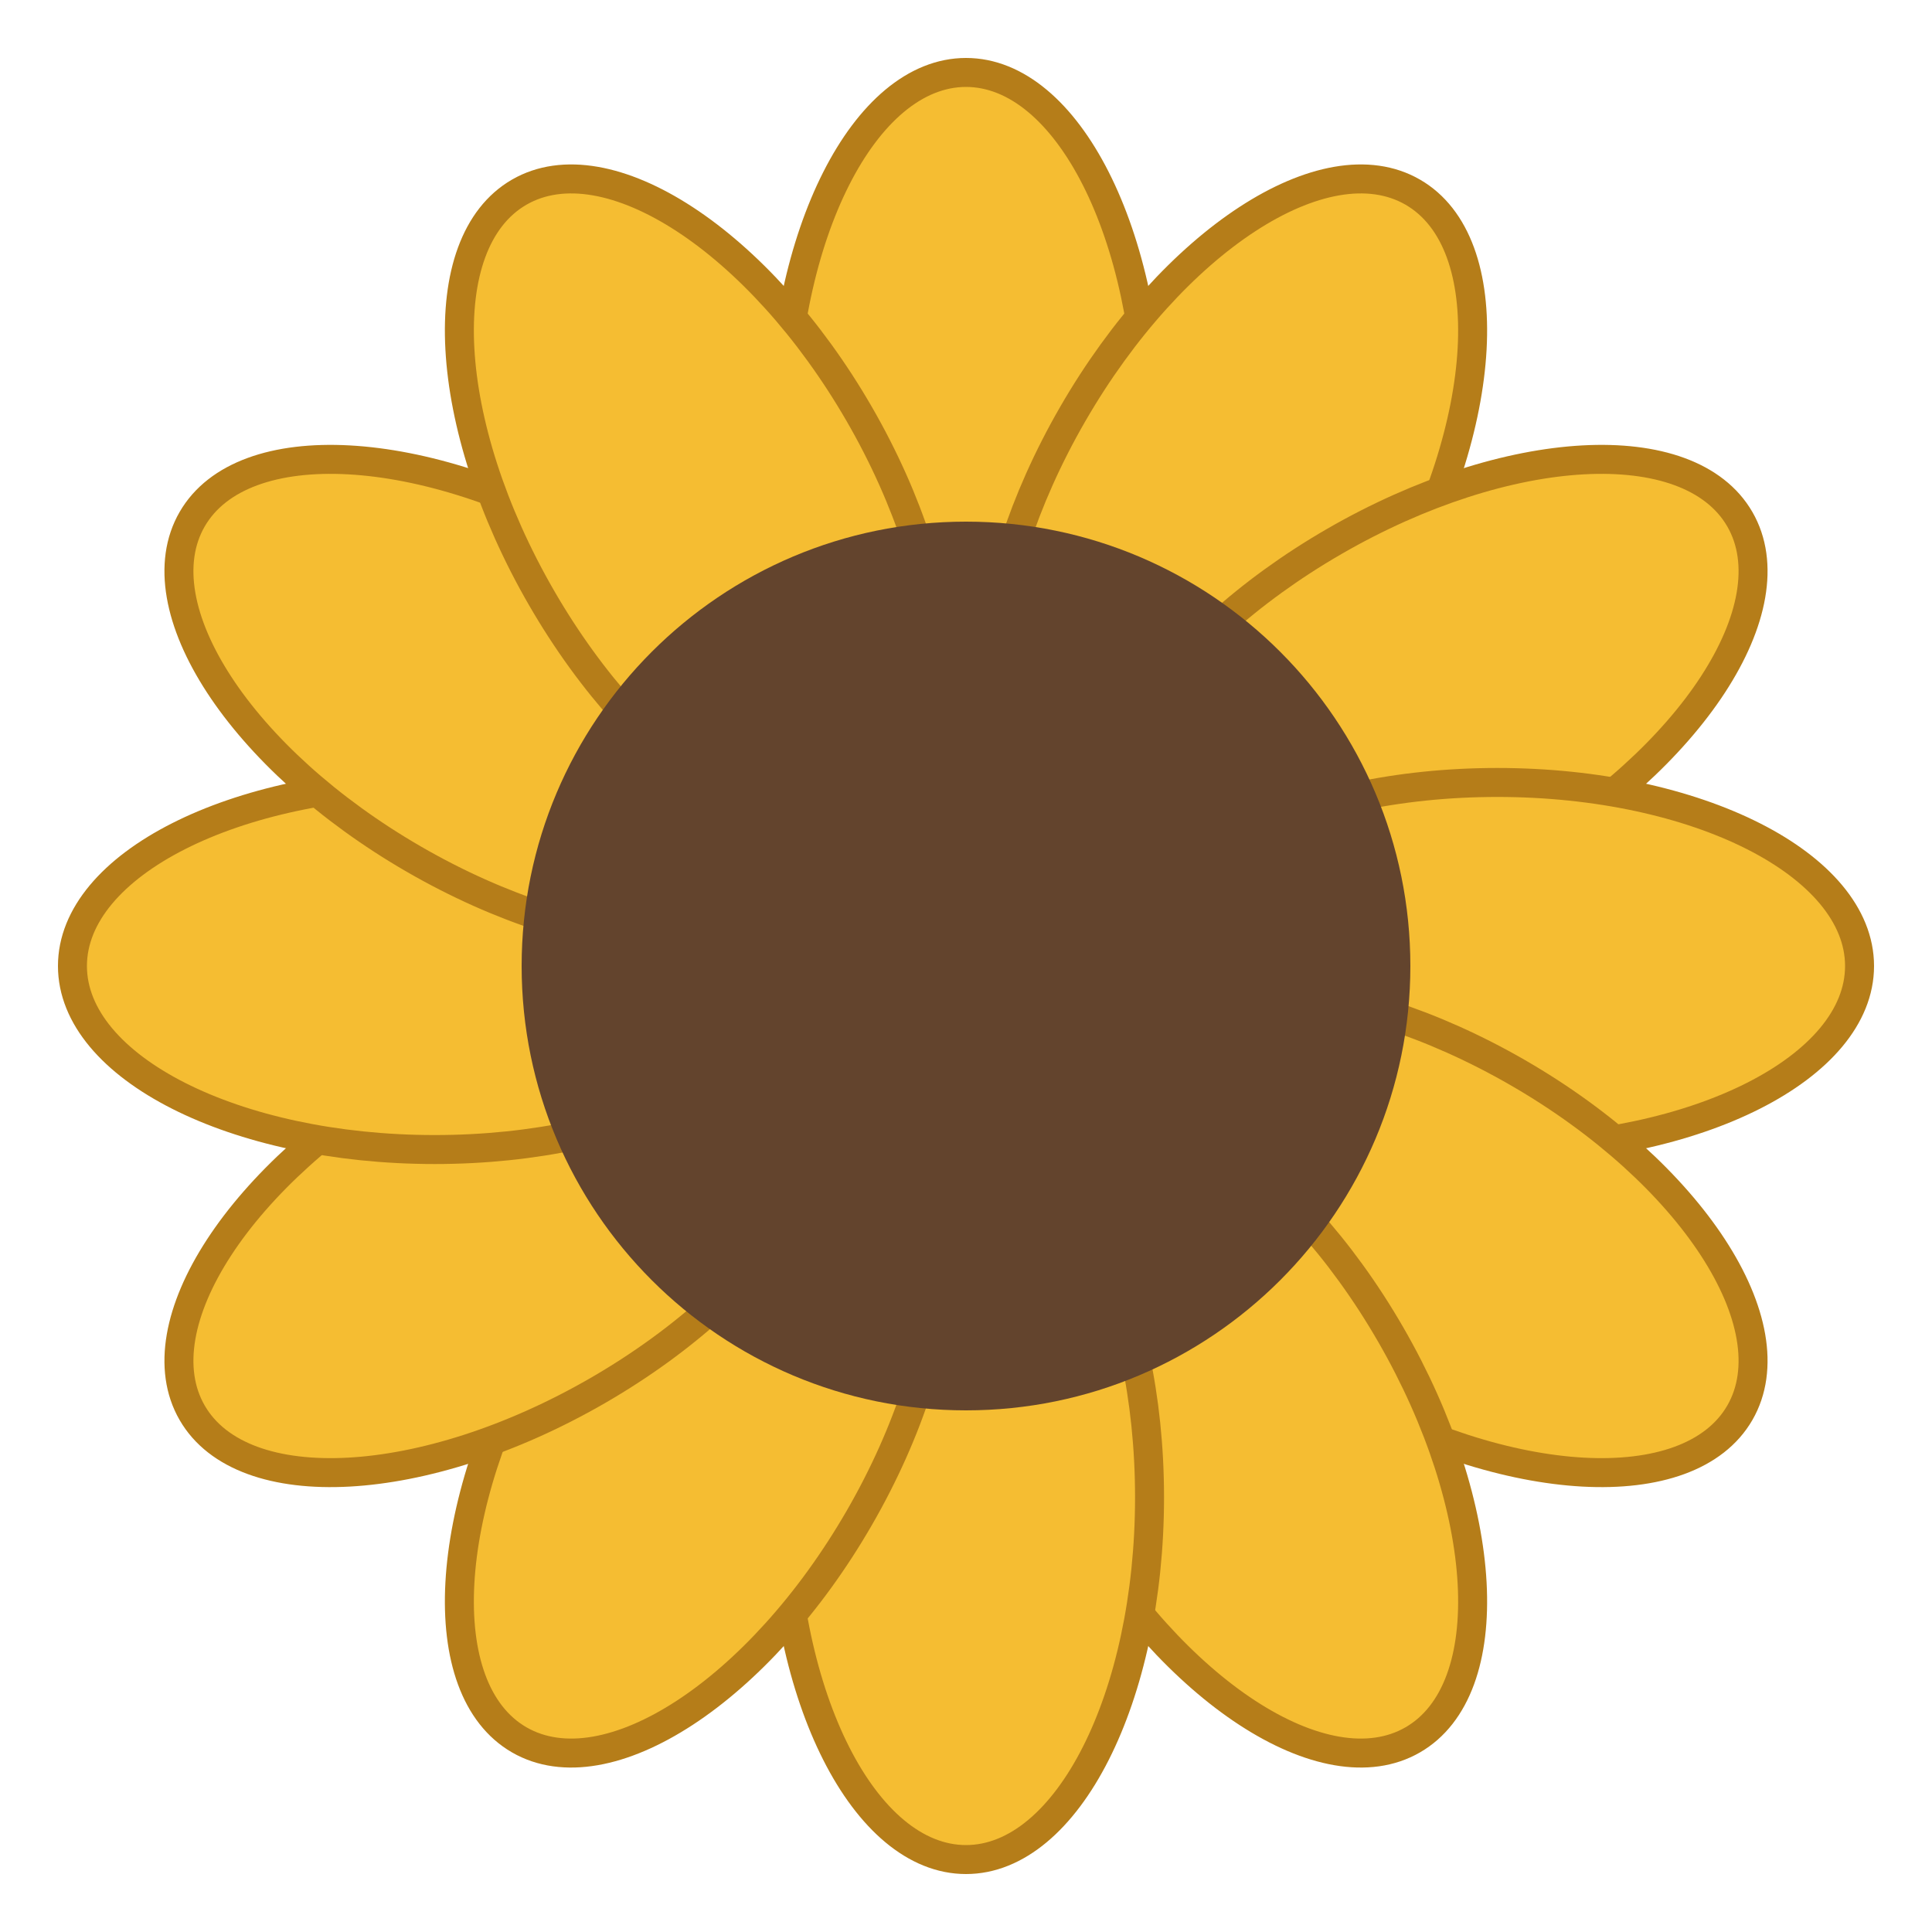
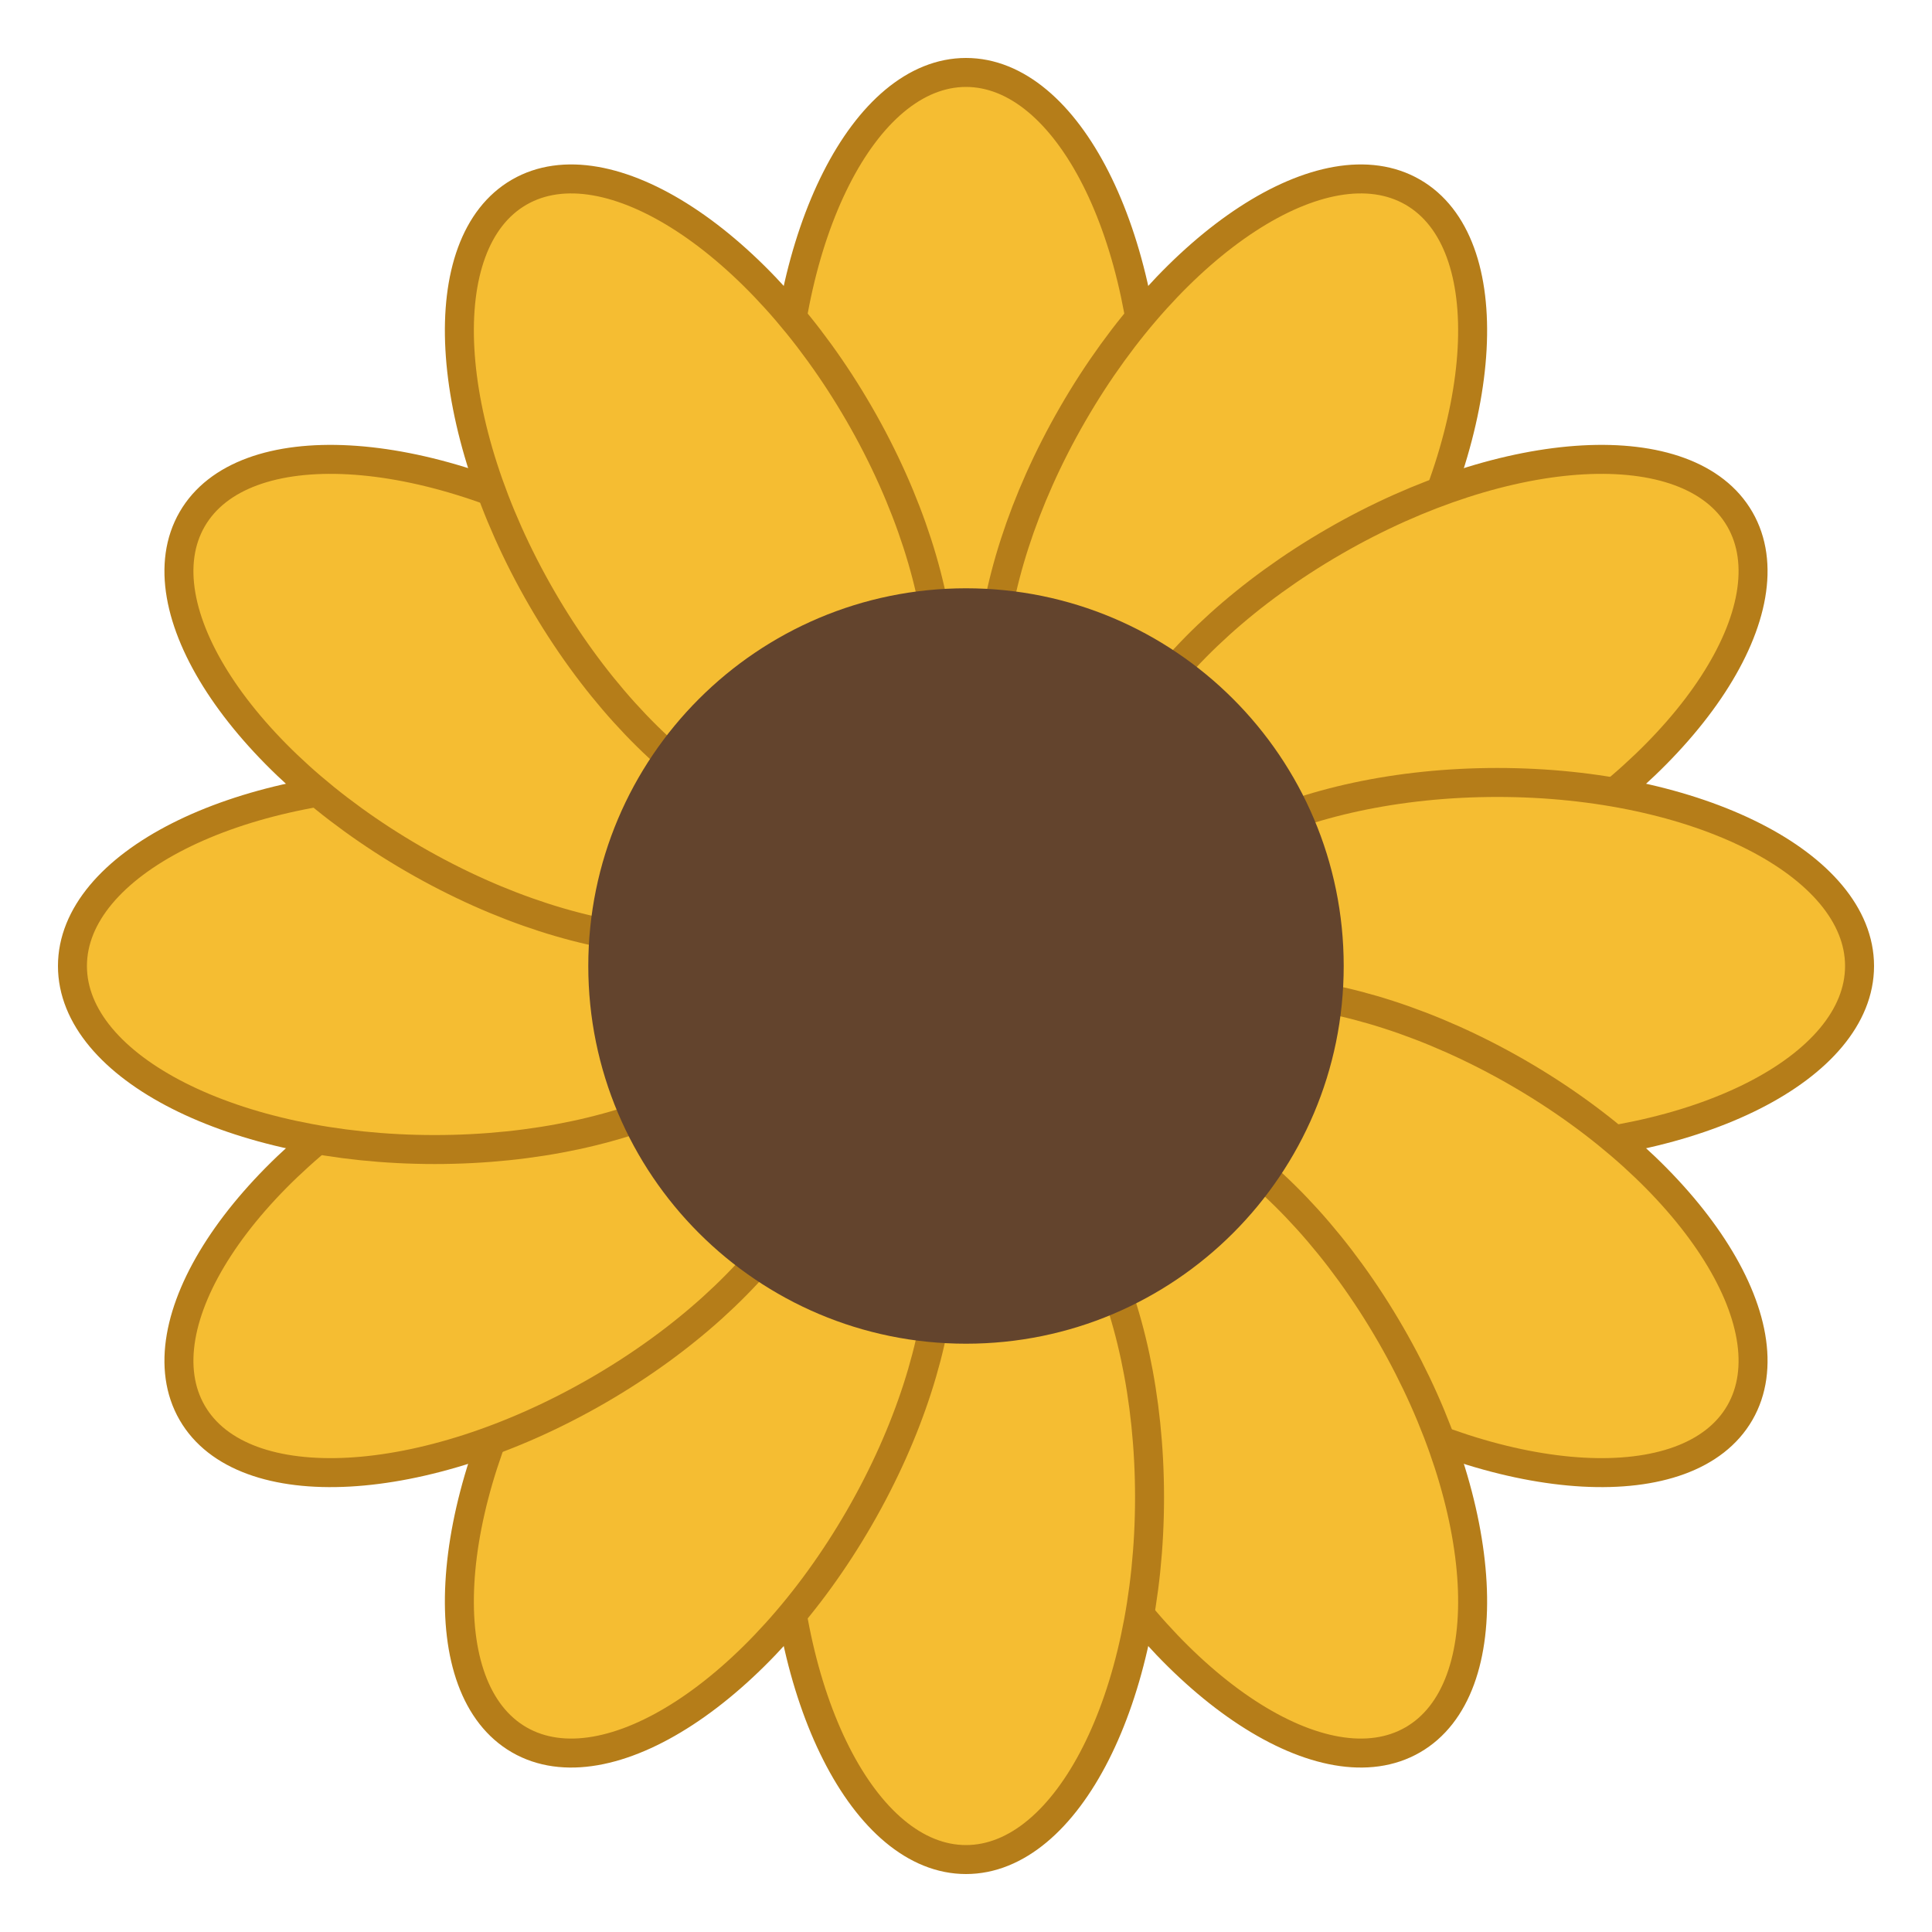
<svg xmlns="http://www.w3.org/2000/svg" viewBox="0 0 40 40">
  <g fill="#f5bd32" stroke="#b57d19" stroke-width=".6">
    <ellipse cx="20" cy="9" rx="3.8" ry="7.5" transform="rotate(0 20 20)" />
    <ellipse cx="20" cy="9" rx="3.8" ry="7.5" transform="rotate(30 20 20)" />
    <ellipse cx="20" cy="9" rx="3.8" ry="7.5" transform="rotate(60 20 20)" />
    <ellipse cx="20" cy="9" rx="3.8" ry="7.5" transform="rotate(90 20 20)" />
    <ellipse cx="20" cy="9" rx="3.8" ry="7.5" transform="rotate(120 20 20)" />
    <ellipse cx="20" cy="9" rx="3.8" ry="7.5" transform="rotate(150 20 20)" />
    <ellipse cx="20" cy="9" rx="3.8" ry="7.5" transform="rotate(180 20 20)" />
    <ellipse cx="20" cy="9" rx="3.8" ry="7.5" transform="rotate(210 20 20)" />
    <ellipse cx="20" cy="9" rx="3.8" ry="7.5" transform="rotate(240 20 20)" />
    <ellipse cx="20" cy="9" rx="3.8" ry="7.5" transform="rotate(270 20 20)" />
    <ellipse cx="20" cy="9" rx="3.8" ry="7.5" transform="rotate(300 20 20)" />
    <ellipse cx="20" cy="9" rx="3.8" ry="7.5" transform="rotate(330 20 20)" />
  </g>
-   <circle cx="20" cy="20" r="9.2" fill="#63442d" />
+   <circle cx="20" cy="20" r="7.82" fill="#63442d" />
</svg>
